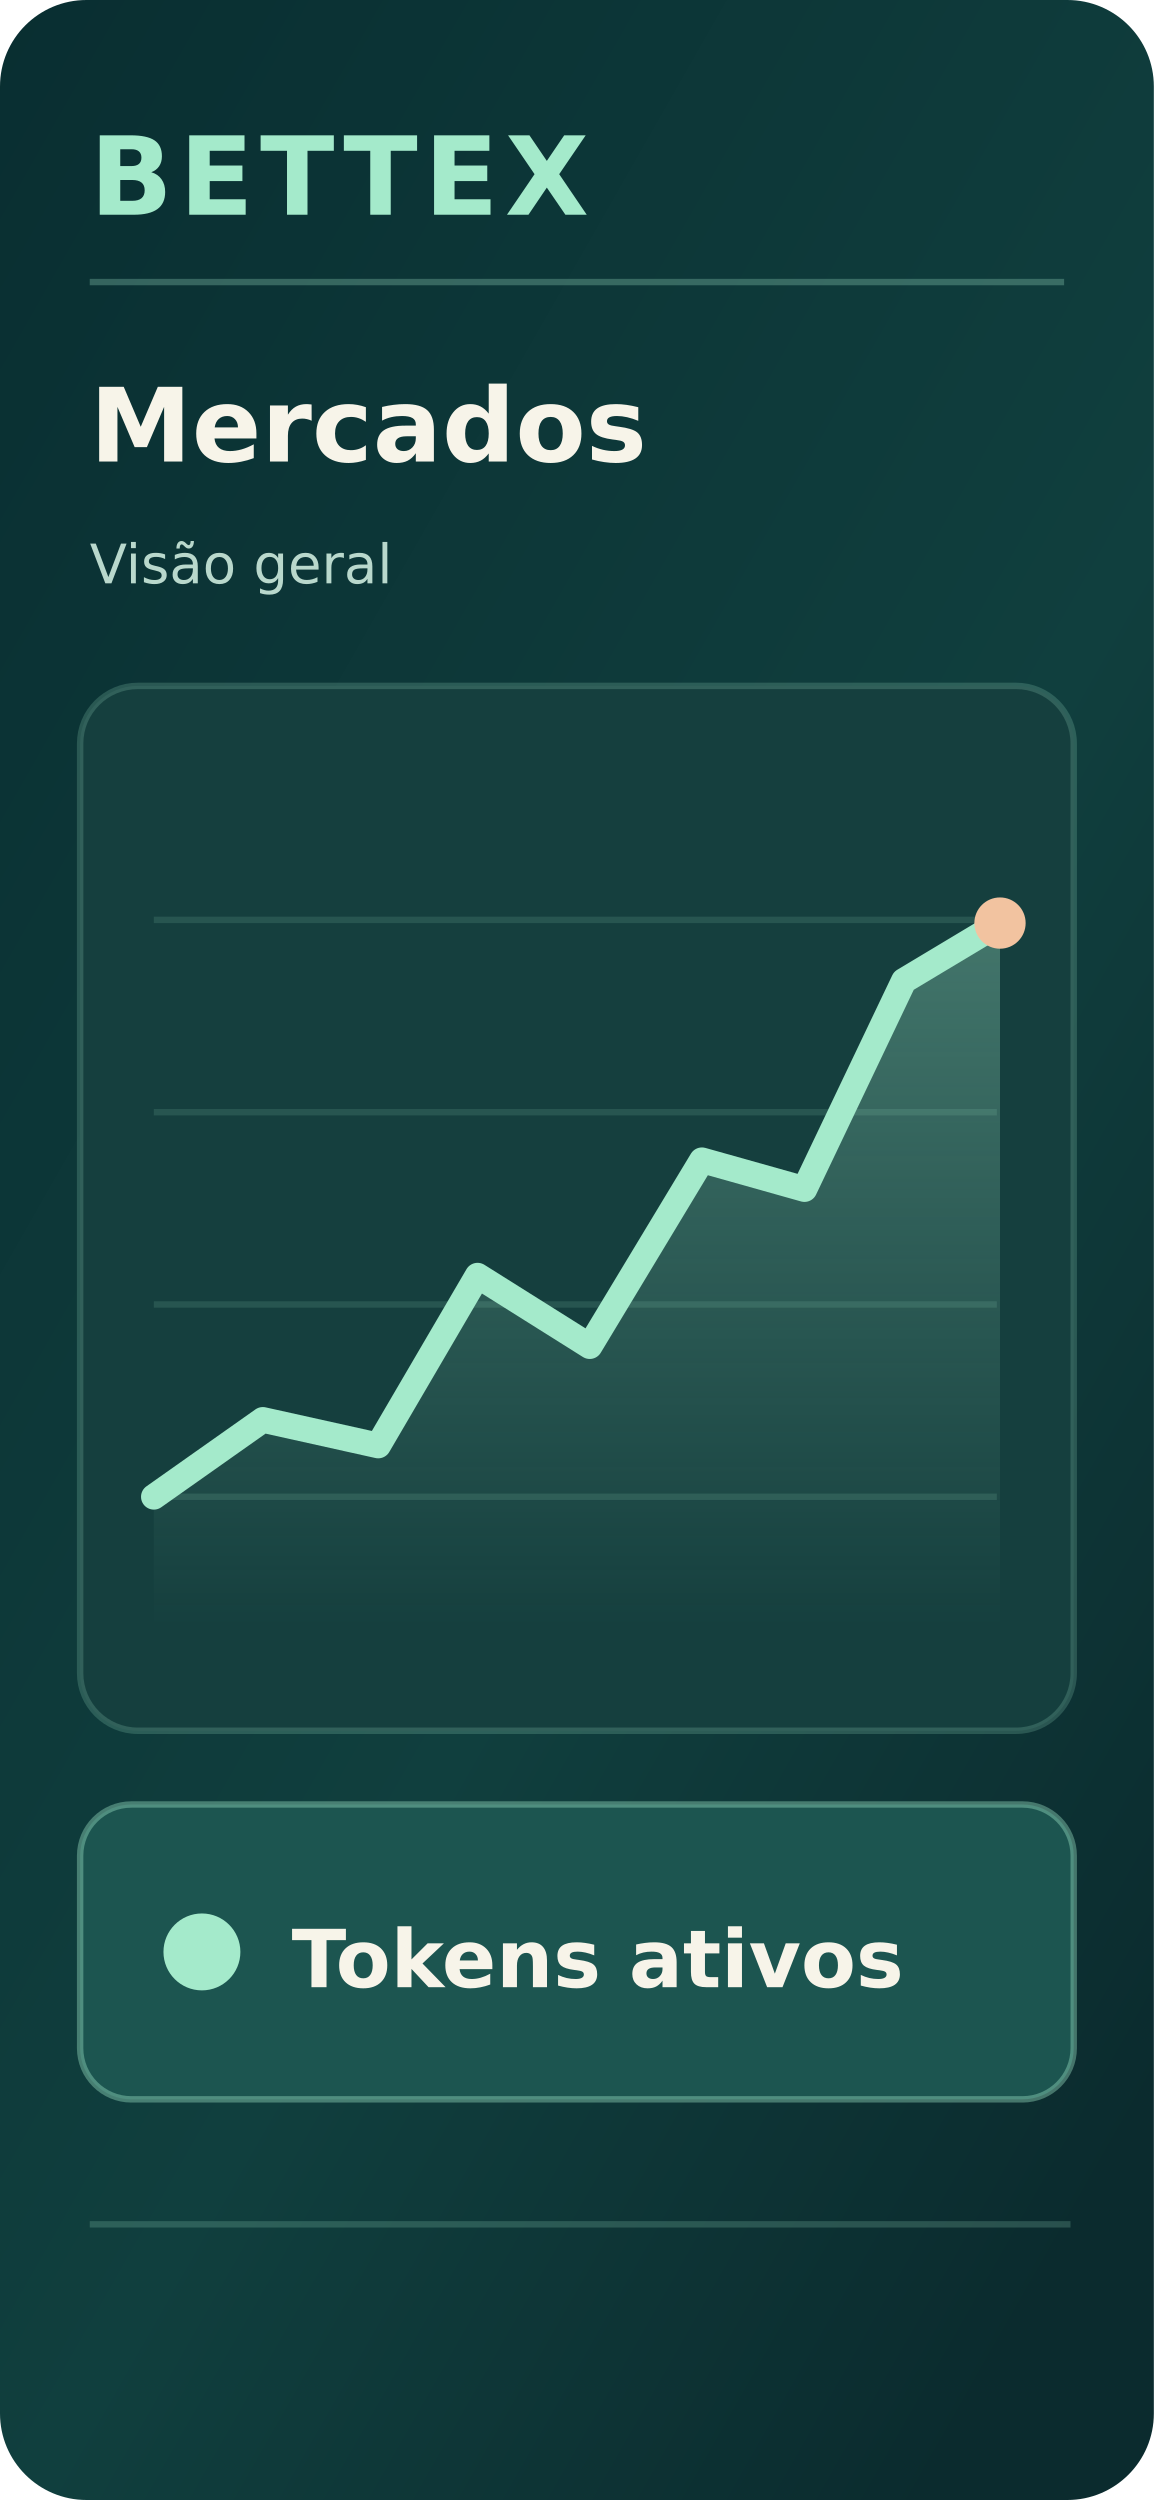
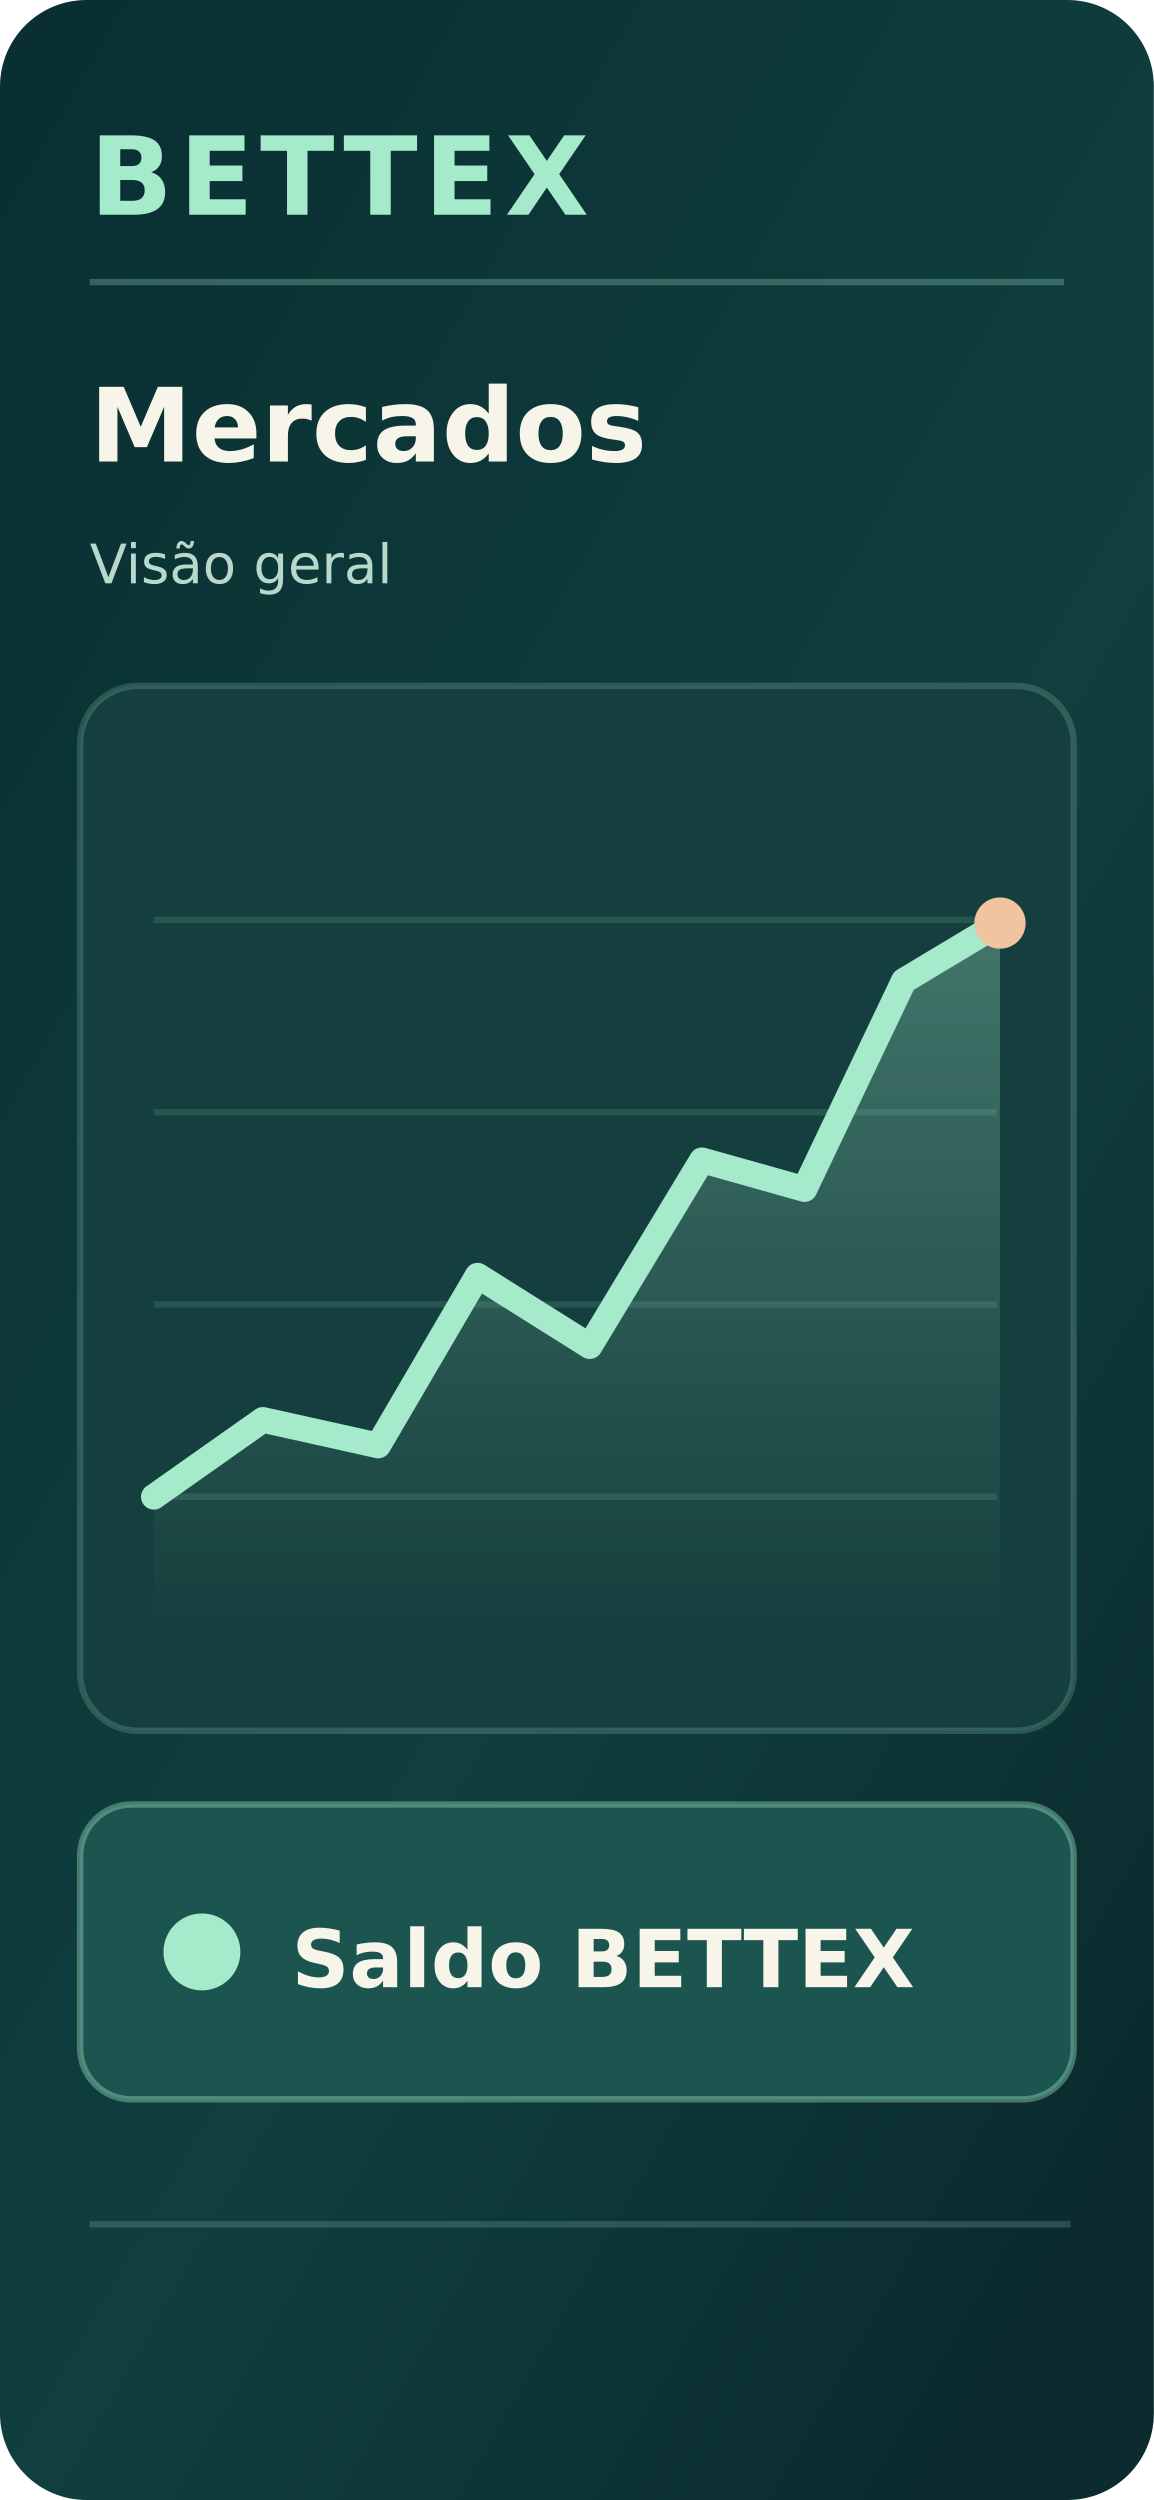
<svg xmlns="http://www.w3.org/2000/svg" width="360" height="780" viewBox="0 0 360 780">
  <defs>
    <linearGradient id="screen" x1="0" y1="0" x2=".8" y2="1">
      <stop stop-color="#092e31" />
      <stop offset=".62" stop-color="#103f3e" />
      <stop offset="1" stop-color="#0b2b2e" />
    </linearGradient>
    <linearGradient id="chart" x1="0" y1="0" x2="0" y2="1">
      <stop stop-color="#a4eacb" stop-opacity=".32" />
      <stop offset="1" stop-color="#a4eacb" stop-opacity="0" />
    </linearGradient>
    <clipPath id="edge">
      <rect width="360" height="780" rx="27" />
    </clipPath>
  </defs>
  <g clip-path="url(#edge)">
    <rect width="360" height="780" fill="url(#screen)" />
    <text x="28" y="67" fill="#a4eacb" font-size="34" font-weight="800" font-family="DejaVu Sans, sans-serif" letter-spacing="2">BETTEX</text>
    <path d="M28 88H332" stroke="#a4eacb" stroke-opacity=".28" stroke-width="2" />
    <text x="28" y="144" fill="#f7f4e9" font-size="32" font-weight="700" font-family="DejaVu Sans, sans-serif">Mercados</text>
    <text x="28" y="182" fill="#b9d8cc" font-size="17" font-family="DejaVu Sans, sans-serif">Visão geral</text>
    <rect x="25" y="214" width="310" height="326" rx="18" fill="#153f3e" stroke="#a4eacb" stroke-opacity=".2" stroke-width="2" />
    <path d="M48 287H311M48 347H311M48 407H311M48 467H311" stroke="#a4eacb" stroke-opacity=".13" stroke-width="2" />
    <path d="M48 467L82 443 118 451 149 398 184 420 219 362 251 371 282 306 312 288V507H48Z" fill="url(#chart)" />
    <path d="M48 467L82 443 118 451 149 398 184 420 219 362 251 371 282 306 312 288" fill="none" stroke="#a4eacb" stroke-width="8" stroke-linecap="round" stroke-linejoin="round" />
    <circle cx="312" cy="288" r="8" fill="#f2c3a0" />
    <rect x="25" y="563" width="310" height="92" rx="16" fill="#1c5550" stroke="#a4eacb" stroke-opacity=".38" stroke-width="2" />
    <circle cx="63" cy="609" r="12" fill="#a4eacb" />
-     <text x="91" y="620" fill="#f7f4e9" font-size="25" font-weight="700" font-family="DejaVu Sans, sans-serif">Tokens ativos</text>
+     <text x="91" y="620" fill="#f7f4e9" font-size="25" font-weight="700" font-family="DejaVu Sans, sans-serif">Saldo BETTEX</text>
    <path d="M28 694H334" stroke="#a4eacb" stroke-opacity=".2" stroke-width="2" />
  </g>
</svg>
